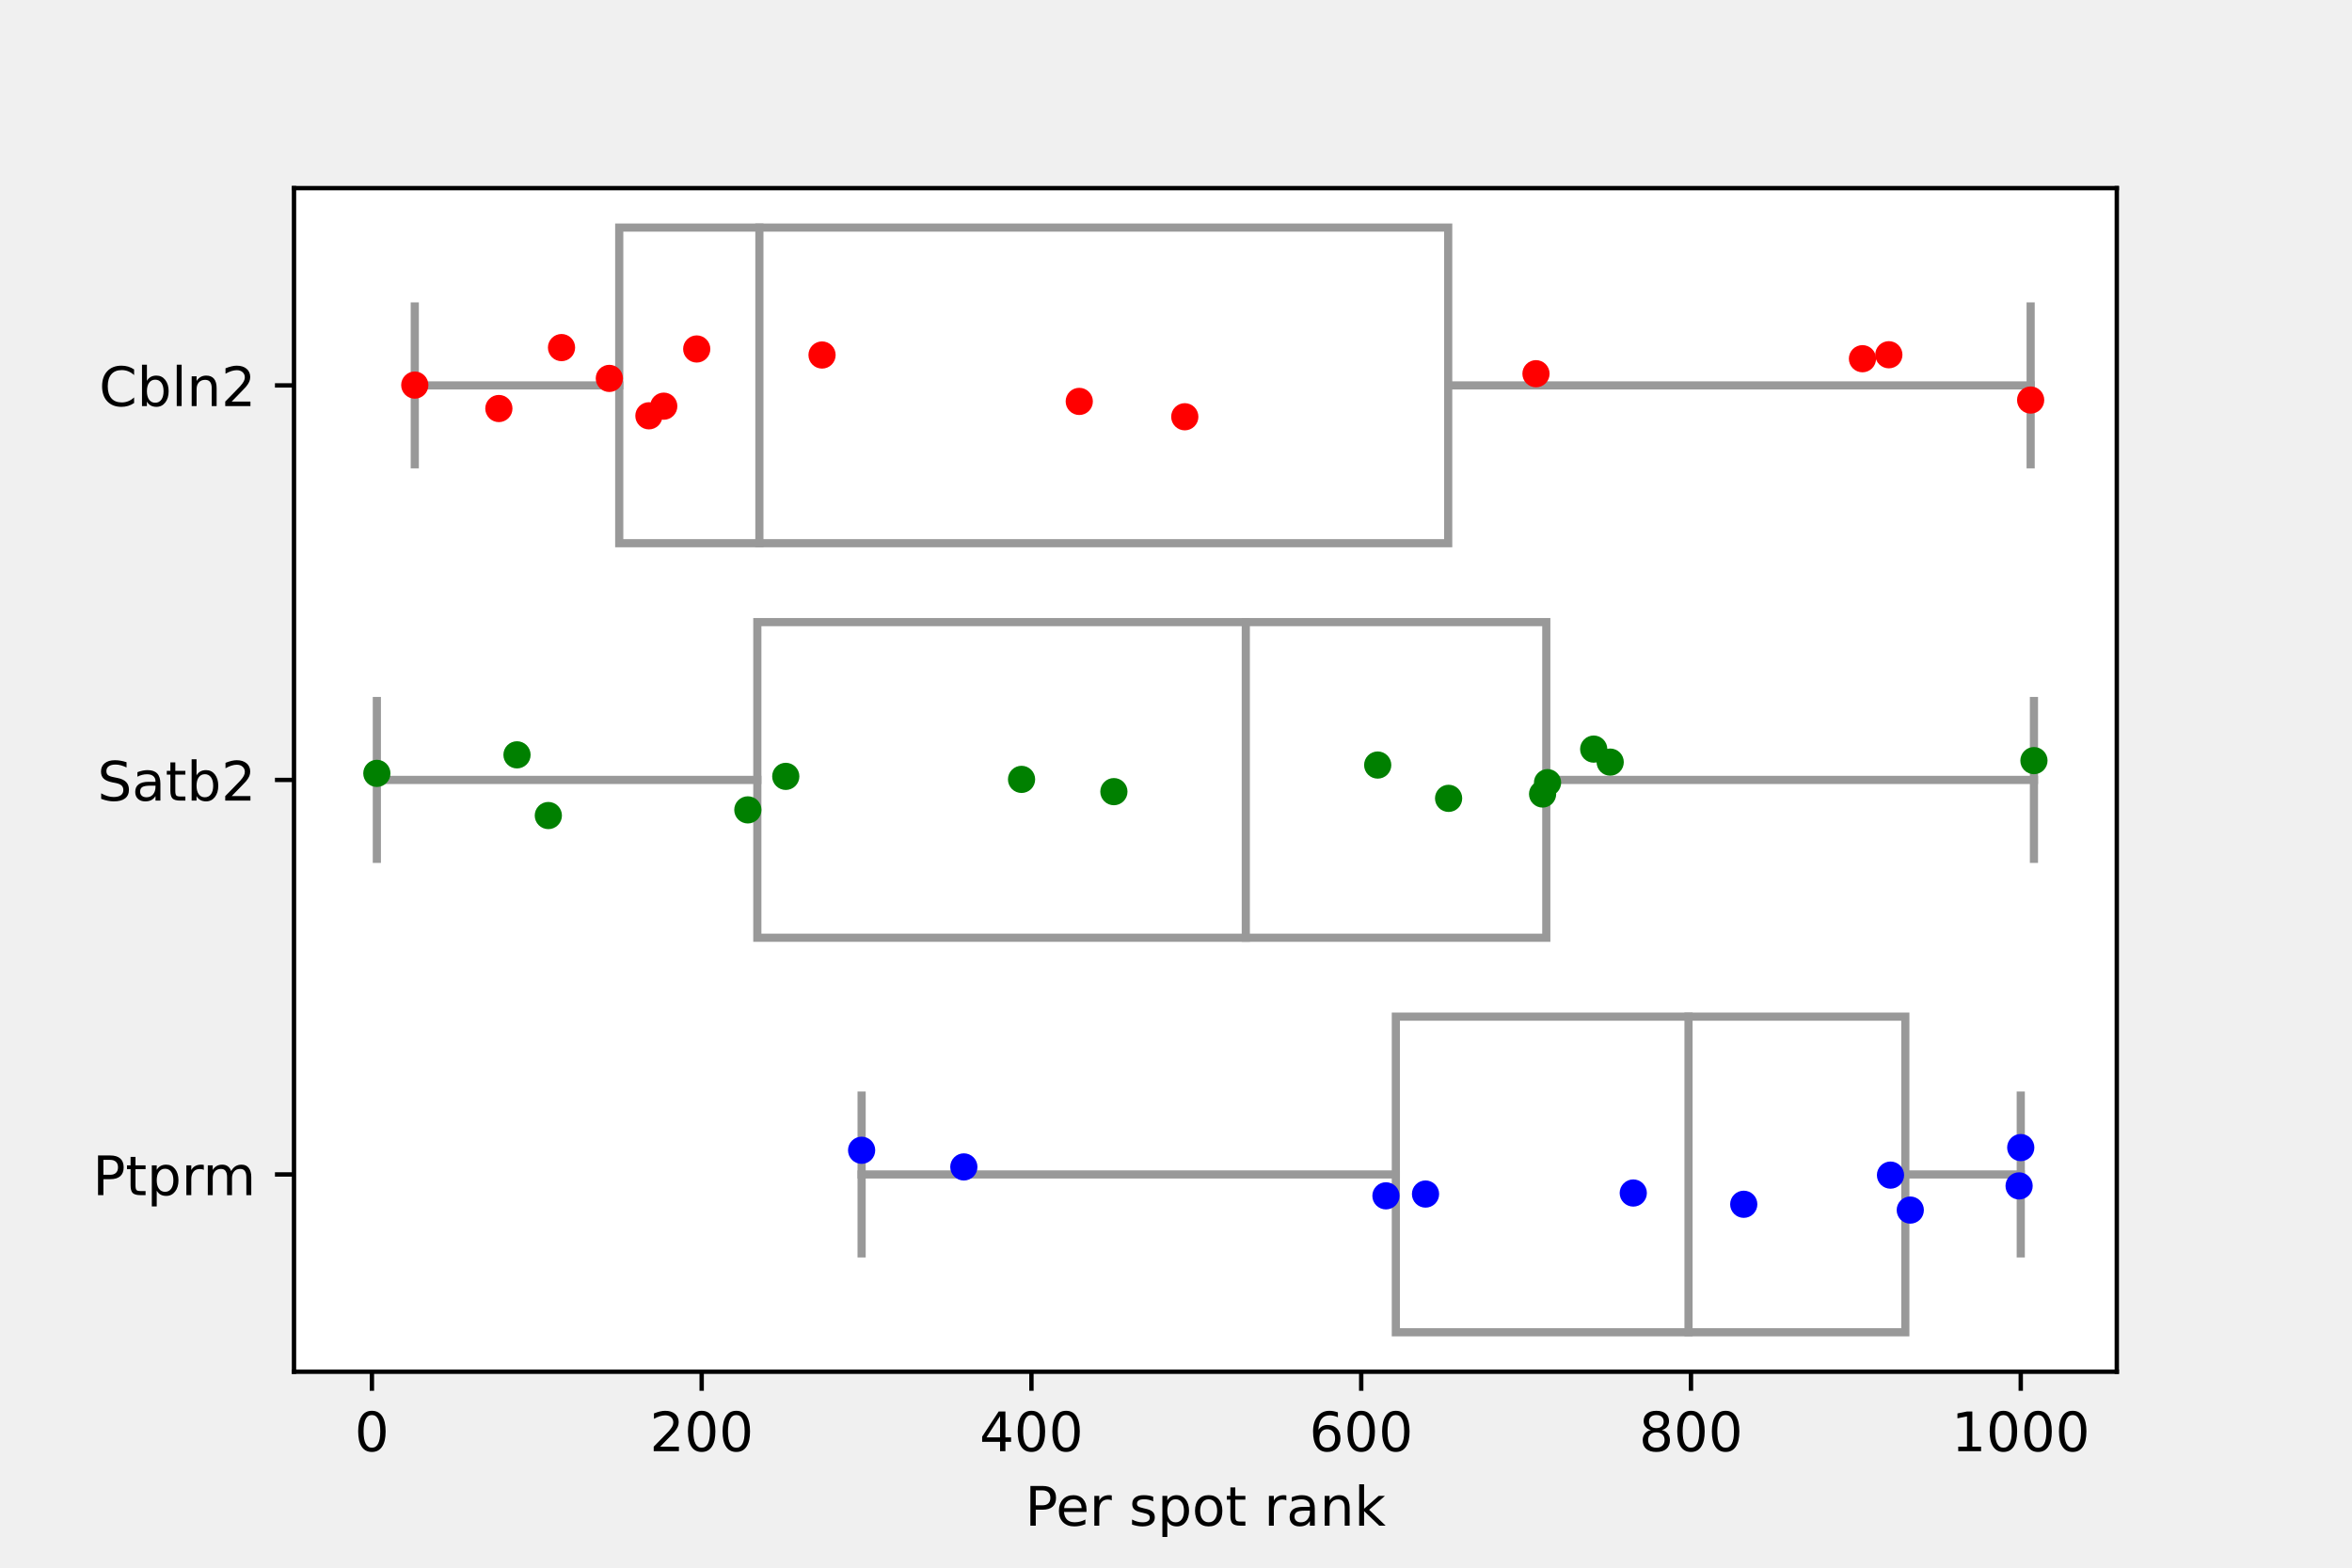
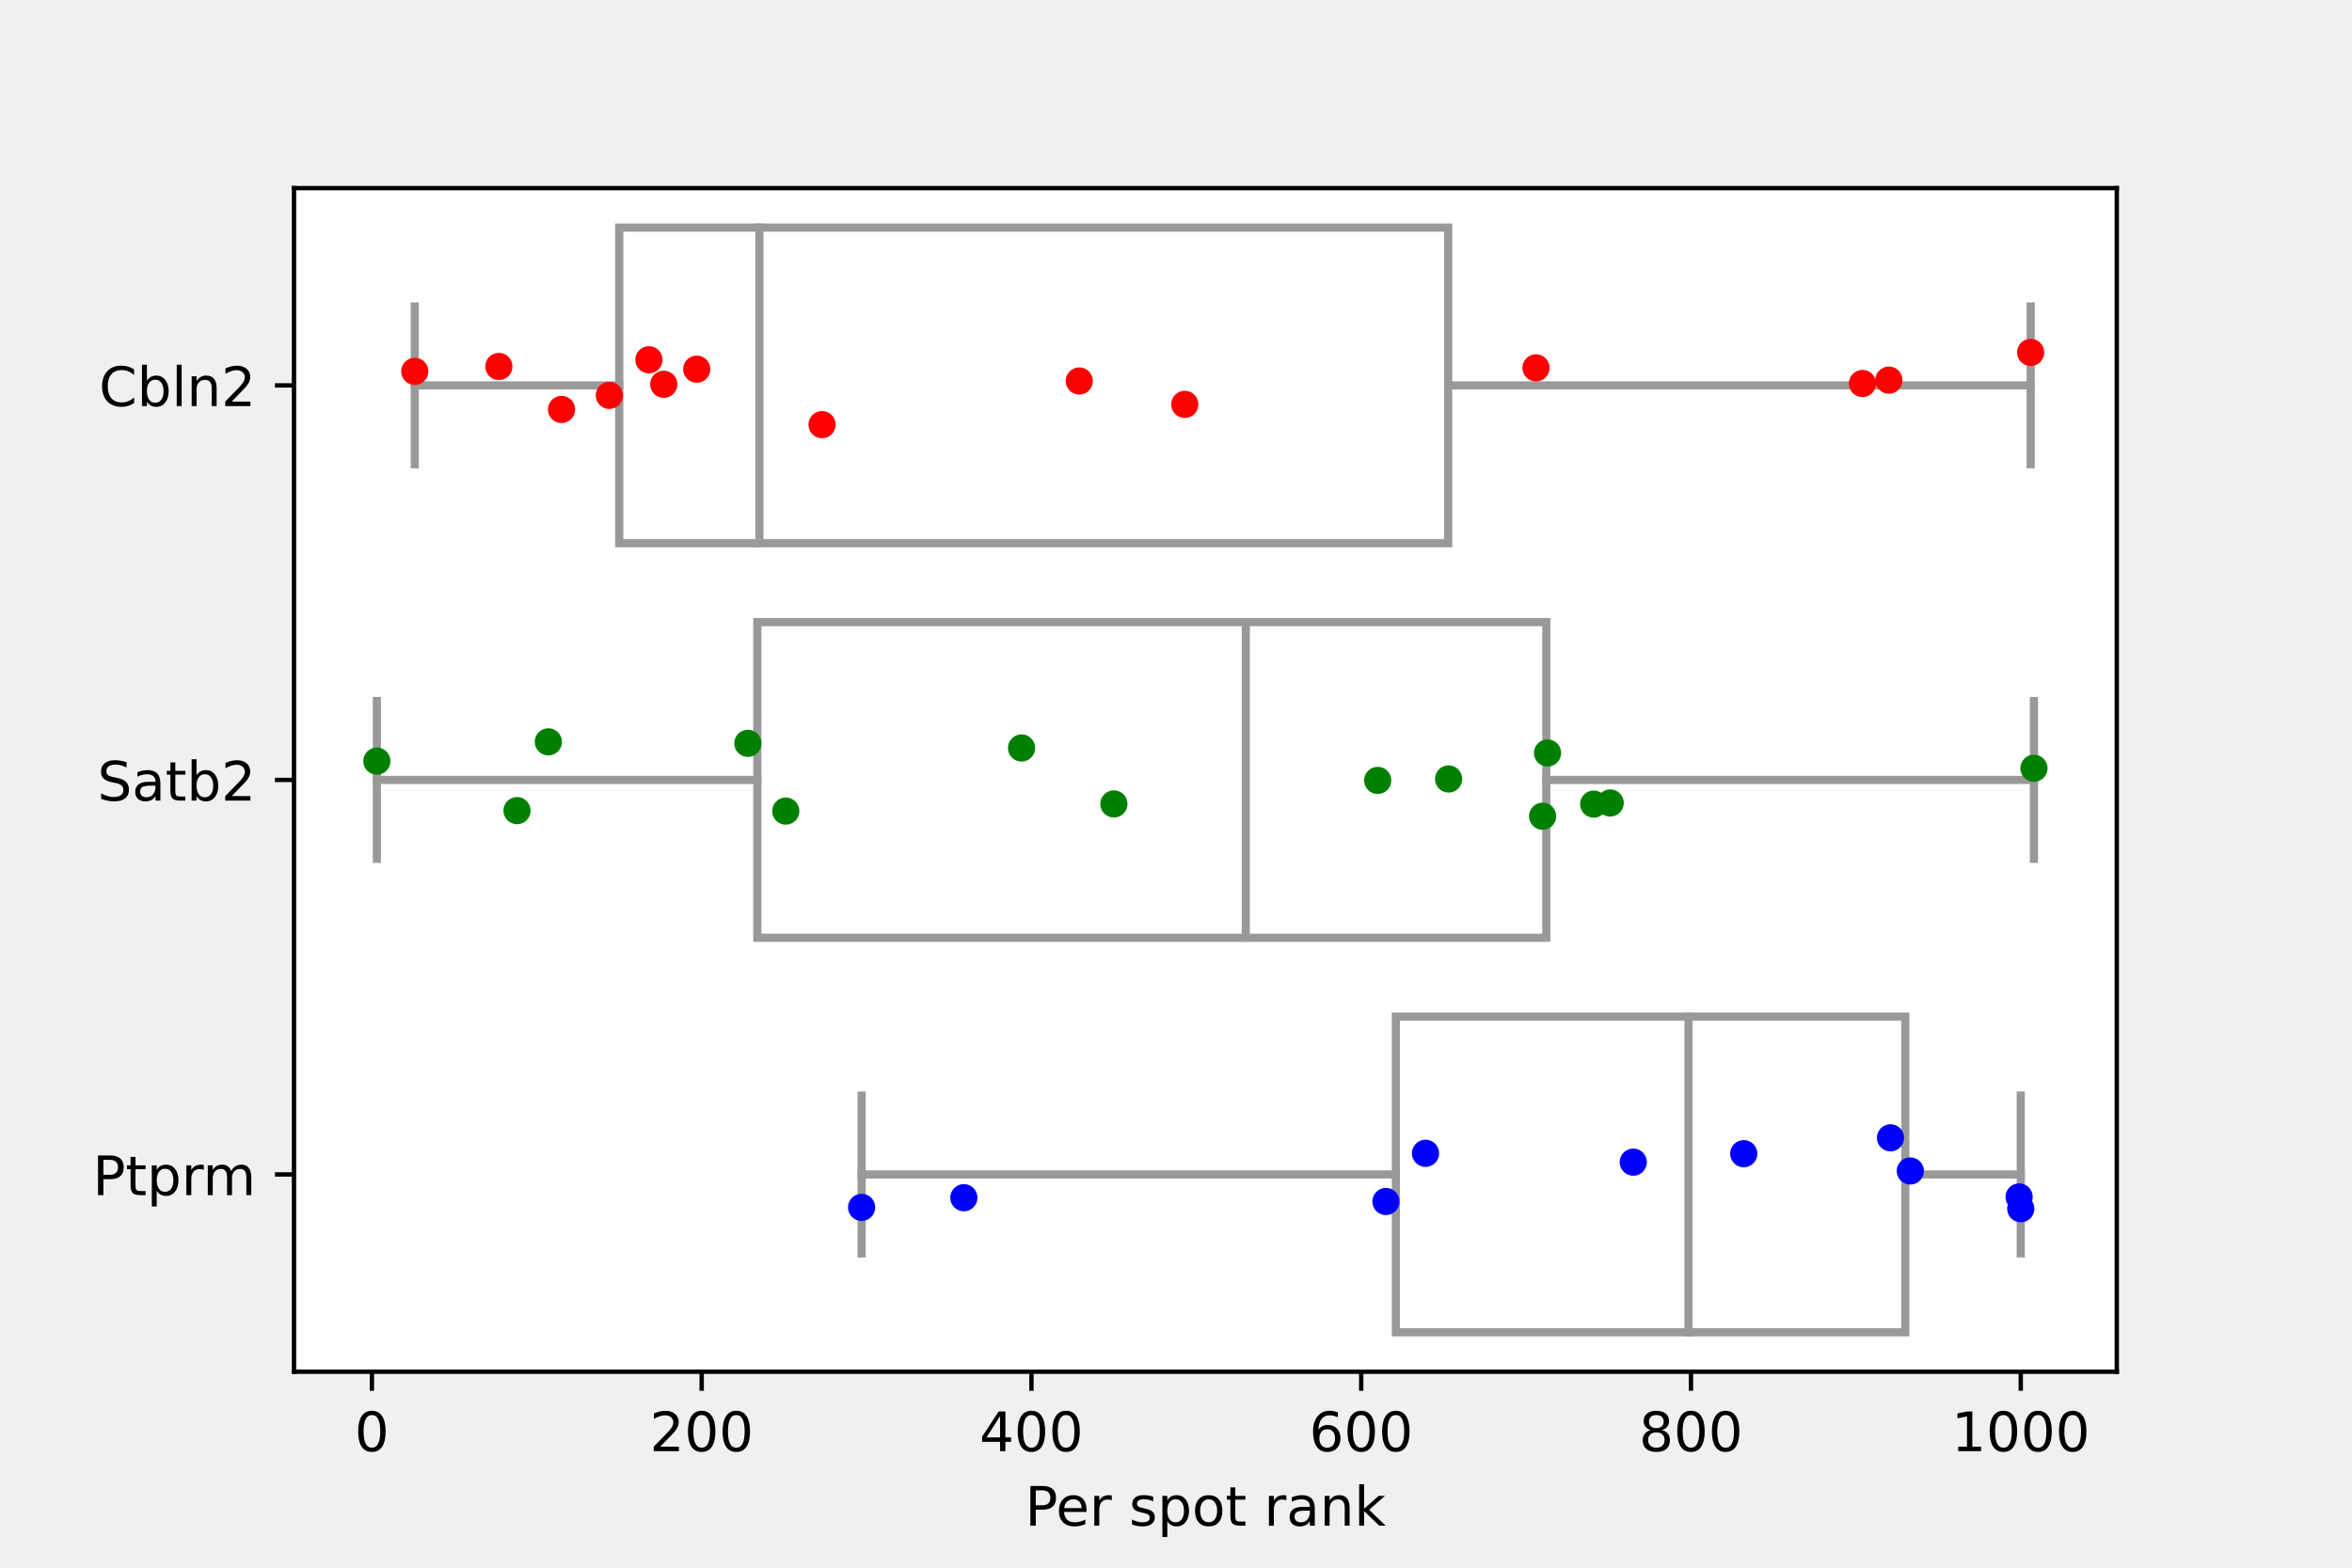
<svg xmlns="http://www.w3.org/2000/svg" xmlns:xlink="http://www.w3.org/1999/xlink" height="288pt" version="1.1" viewBox="0 0 432 288" width="432pt">
  <defs>
    <style type="text/css">*{stroke-linecap:butt;stroke-linejoin:round;}</style>
  </defs>
  <g id="figure_1">
    <g id="patch_1">
      <path d="M 0 288  L 432 288  L 432 0  L 0 0  z " style="fill:none;" />
    </g>
    <g id="axes_1">
      <g id="patch_2">
        <path d="M 54 252  L 388.8 252  L 388.8 34.56  L 54 34.56  z " style="fill:#ffffff;" />
      </g>
      <g id="patch_3">
-         <path clip-path="url(#p022504762f)" d="M 113.737 41.808  L 113.737 99.792  L 265.995 99.792  L 265.995 41.808  L 113.737 41.808  z " style="fill:#ffffff;stroke:#999999;stroke-linejoin:miter;stroke-width:1.5;" />
+         <path clip-path="url(#p6037c68a0e)" d="M 113.737 41.808  L 113.737 99.792  L 265.995 99.792  L 265.995 41.808  L 113.737 41.808  z " style="fill:#ffffff;stroke:#999999;stroke-linejoin:miter;stroke-width:1.5;" />
      </g>
      <g id="patch_4">
-         <path clip-path="url(#p022504762f)" d="M 139.101 114.288  L 139.101 172.272  L 284.014 172.272  L 284.014 114.288  L 139.101 114.288  z " style="fill:#ffffff;stroke:#999999;stroke-linejoin:miter;stroke-width:1.5;" />
+         <path clip-path="url(#p6037c68a0e)" d="M 139.101 114.288  L 139.101 172.272  L 284.014 172.272  L 284.014 114.288  L 139.101 114.288  z " style="fill:#ffffff;stroke:#999999;stroke-linejoin:miter;stroke-width:1.5;" />
      </g>
      <g id="patch_5">
-         <path clip-path="url(#p022504762f)" d="M 256.379 186.768  L 256.379 244.752  L 349.96 244.752  L 349.96 186.768  L 256.379 186.768  z " style="fill:#ffffff;stroke:#999999;stroke-linejoin:miter;stroke-width:1.5;" />
+         <path clip-path="url(#p6037c68a0e)" d="M 256.379 186.768  L 256.379 244.752  L 349.96 244.752  L 349.96 186.768  L 256.379 186.768  z " style="fill:#ffffff;stroke:#999999;stroke-linejoin:miter;stroke-width:1.5;" />
      </g>
      <g id="matplotlib.axis_1">
        <g id="xtick_1">
          <g id="line2d_1">
            <defs>
-               <path d="M 0 0  L 0 3.5  " id="mf38a041c5c" style="stroke:#000000;stroke-width:0.8;" />
+               <path d="M 0 0  L 0 3.5  " id="m81cfdc4d91" style="stroke:#000000;stroke-width:0.8;" />
            </defs>
            <g>
-               <use style="stroke:#000000;stroke-width:0.8;" x="68.31" xlink:href="#mf38a041c5c" y="252" />
+               <use style="stroke:#000000;stroke-width:0.8;" x="68.31" xlink:href="#m81cfdc4d91" y="252" />
            </g>
          </g>
          <g id="text_1">
            <g transform="translate(65.12838 266.5984)scale(0.1 -0.1)">
              <defs>
                <path d="M 31.781 66.406  Q 24.172 66.406 20.328 58.906  Q 16.5 51.422 16.5 36.375  Q 16.5 21.391 20.328 13.891  Q 24.172 6.391 31.781 6.391  Q 39.453 6.391 43.281 13.891  Q 47.125 21.391 47.125 36.375  Q 47.125 51.422 43.281 58.906  Q 39.453 66.406 31.781 66.406  z M 31.781 74.219  Q 44.047 74.219 50.516 64.516  Q 56.984 54.828 56.984 36.375  Q 56.984 17.969 50.516 8.266  Q 44.047 -1.422 31.781 -1.422  Q 19.531 -1.422 13.062 8.266  Q 6.594 17.969 6.594 36.375  Q 6.594 54.828 13.062 64.516  Q 19.531 74.219 31.781 74.219  z " id="DejaVuSans-48" />
              </defs>
              <use xlink:href="#DejaVuSans-48" />
            </g>
          </g>
        </g>
        <g id="xtick_2">
          <g id="line2d_2">
            <g>
-               <use style="stroke:#000000;stroke-width:0.8;" x="128.88" xlink:href="#mf38a041c5c" y="252" />
+               <use style="stroke:#000000;stroke-width:0.8;" x="128.88" xlink:href="#m81cfdc4d91" y="252" />
            </g>
          </g>
          <g id="text_2">
            <g transform="translate(119.3358 266.5984)scale(0.1 -0.1)">
              <defs>
                <path d="M 19.188 8.297  L 53.609 8.297  L 53.609 0  L 7.328 0  L 7.328 8.297  Q 12.938 14.109 22.625 23.891  Q 32.328 33.688 34.812 36.531  Q 39.547 41.844 41.422 45.531  Q 43.312 49.219 43.312 52.781  Q 43.312 58.594 39.234 62.25  Q 35.156 65.922 28.609 65.922  Q 23.969 65.922 18.812 64.312  Q 13.672 62.703 7.812 59.422  L 7.812 69.391  Q 13.766 71.781 18.938 73  Q 24.125 74.219 28.422 74.219  Q 39.75 74.219 46.484 68.547  Q 53.219 62.891 53.219 53.422  Q 53.219 48.922 51.531 44.891  Q 49.859 40.875 45.406 35.406  Q 44.188 33.984 37.641 27.219  Q 31.109 20.453 19.188 8.297  z " id="DejaVuSans-50" />
              </defs>
              <use xlink:href="#DejaVuSans-50" />
              <use x="63.623" xlink:href="#DejaVuSans-48" />
              <use x="127.246" xlink:href="#DejaVuSans-48" />
            </g>
          </g>
        </g>
        <g id="xtick_3">
          <g id="line2d_3">
            <g>
-               <use style="stroke:#000000;stroke-width:0.8;" x="189.449" xlink:href="#mf38a041c5c" y="252" />
+               <use style="stroke:#000000;stroke-width:0.8;" x="189.449" xlink:href="#m81cfdc4d91" y="252" />
            </g>
          </g>
          <g id="text_3">
            <g transform="translate(179.9056 266.5984)scale(0.1 -0.1)">
              <defs>
                <path d="M 37.797 64.312  L 12.891 25.391  L 37.797 25.391  z M 35.203 72.906  L 47.609 72.906  L 47.609 25.391  L 58.016 25.391  L 58.016 17.188  L 47.609 17.188  L 47.609 0  L 37.797 0  L 37.797 17.188  L 4.891 17.188  L 4.891 26.703  z " id="DejaVuSans-52" />
              </defs>
              <use xlink:href="#DejaVuSans-52" />
              <use x="63.623" xlink:href="#DejaVuSans-48" />
              <use x="127.246" xlink:href="#DejaVuSans-48" />
            </g>
          </g>
        </g>
        <g id="xtick_4">
          <g id="line2d_4">
            <g>
-               <use style="stroke:#000000;stroke-width:0.8;" x="250.019" xlink:href="#mf38a041c5c" y="252" />
+               <use style="stroke:#000000;stroke-width:0.8;" x="250.019" xlink:href="#m81cfdc4d91" y="252" />
            </g>
          </g>
          <g id="text_4">
            <g transform="translate(240.4755 266.5984)scale(0.1 -0.1)">
              <defs>
                <path d="M 33.016 40.375  Q 26.375 40.375 22.484 35.828  Q 18.609 31.297 18.609 23.391  Q 18.609 15.531 22.484 10.953  Q 26.375 6.391 33.016 6.391  Q 39.656 6.391 43.531 10.953  Q 47.406 15.531 47.406 23.391  Q 47.406 31.297 43.531 35.828  Q 39.656 40.375 33.016 40.375  z M 52.594 71.297  L 52.594 62.312  Q 48.875 64.062 45.094 64.984  Q 41.312 65.922 37.594 65.922  Q 27.828 65.922 22.672 59.328  Q 17.531 52.734 16.797 39.406  Q 19.672 43.656 24.016 45.922  Q 28.375 48.188 33.594 48.188  Q 44.578 48.188 50.953 41.516  Q 57.328 34.859 57.328 23.391  Q 57.328 12.156 50.688 5.359  Q 44.047 -1.422 33.016 -1.422  Q 20.359 -1.422 13.672 8.266  Q 6.984 17.969 6.984 36.375  Q 6.984 53.656 15.188 63.938  Q 23.391 74.219 37.203 74.219  Q 40.922 74.219 44.703 73.484  Q 48.484 72.75 52.594 71.297  z " id="DejaVuSans-54" />
              </defs>
              <use xlink:href="#DejaVuSans-54" />
              <use x="63.623" xlink:href="#DejaVuSans-48" />
              <use x="127.246" xlink:href="#DejaVuSans-48" />
            </g>
          </g>
        </g>
        <g id="xtick_5">
          <g id="line2d_5">
            <g>
-               <use style="stroke:#000000;stroke-width:0.8;" x="310.589" xlink:href="#mf38a041c5c" y="252" />
+               <use style="stroke:#000000;stroke-width:0.8;" x="310.589" xlink:href="#m81cfdc4d91" y="252" />
            </g>
          </g>
          <g id="text_5">
            <g transform="translate(301.0454 266.5984)scale(0.1 -0.1)">
              <defs>
                <path d="M 31.781 34.625  Q 24.75 34.625 20.719 30.859  Q 16.703 27.094 16.703 20.516  Q 16.703 13.922 20.719 10.156  Q 24.75 6.391 31.781 6.391  Q 38.812 6.391 42.859 10.172  Q 46.922 13.969 46.922 20.516  Q 46.922 27.094 42.891 30.859  Q 38.875 34.625 31.781 34.625  z M 21.922 38.812  Q 15.578 40.375 12.031 44.719  Q 8.5 49.078 8.5 55.328  Q 8.5 64.062 14.719 69.141  Q 20.953 74.219 31.781 74.219  Q 42.672 74.219 48.875 69.141  Q 55.078 64.062 55.078 55.328  Q 55.078 49.078 51.531 44.719  Q 48 40.375 41.703 38.812  Q 48.828 37.156 52.797 32.312  Q 56.781 27.484 56.781 20.516  Q 56.781 9.906 50.312 4.234  Q 43.844 -1.422 31.781 -1.422  Q 19.734 -1.422 13.25 4.234  Q 6.781 9.906 6.781 20.516  Q 6.781 27.484 10.781 32.312  Q 14.797 37.156 21.922 38.812  z M 18.312 54.391  Q 18.312 48.734 21.844 45.562  Q 25.391 42.391 31.781 42.391  Q 38.141 42.391 41.719 45.562  Q 45.312 48.734 45.312 54.391  Q 45.312 60.062 41.719 63.234  Q 38.141 66.406 31.781 66.406  Q 25.391 66.406 21.844 63.234  Q 18.312 60.062 18.312 54.391  z " id="DejaVuSans-56" />
              </defs>
              <use xlink:href="#DejaVuSans-56" />
              <use x="63.623" xlink:href="#DejaVuSans-48" />
              <use x="127.246" xlink:href="#DejaVuSans-48" />
            </g>
          </g>
        </g>
        <g id="xtick_6">
          <g id="line2d_6">
            <g>
-               <use style="stroke:#000000;stroke-width:0.8;" x="371.159" xlink:href="#mf38a041c5c" y="252" />
+               <use style="stroke:#000000;stroke-width:0.8;" x="371.159" xlink:href="#m81cfdc4d91" y="252" />
            </g>
          </g>
          <g id="text_6">
            <g transform="translate(358.434 266.5984)scale(0.1 -0.1)">
              <defs>
                <path d="M 12.406 8.297  L 28.516 8.297  L 28.516 63.922  L 10.984 60.406  L 10.984 69.391  L 28.422 72.906  L 38.281 72.906  L 38.281 8.297  L 54.391 8.297  L 54.391 0  L 12.406 0  z " id="DejaVuSans-49" />
              </defs>
              <use xlink:href="#DejaVuSans-49" />
              <use x="63.623" xlink:href="#DejaVuSans-48" />
              <use x="127.246" xlink:href="#DejaVuSans-48" />
              <use x="190.869" xlink:href="#DejaVuSans-48" />
            </g>
          </g>
        </g>
        <g id="text_7">
          <g transform="translate(188.2742 280.2766)scale(0.1 -0.1)">
            <defs>
              <path d="M 19.672 64.797  L 19.672 37.406  L 32.078 37.406  Q 38.969 37.406 42.719 40.969  Q 46.484 44.531 46.484 51.125  Q 46.484 57.672 42.719 61.234  Q 38.969 64.797 32.078 64.797  z M 9.812 72.906  L 32.078 72.906  Q 44.344 72.906 50.609 67.359  Q 56.891 61.812 56.891 51.125  Q 56.891 40.328 50.609 34.812  Q 44.344 29.297 32.078 29.297  L 19.672 29.297  L 19.672 0  L 9.812 0  z " id="DejaVuSans-80" />
              <path d="M 56.203 29.594  L 56.203 25.203  L 14.891 25.203  Q 15.484 15.922 20.484 11.062  Q 25.484 6.203 34.422 6.203  Q 39.594 6.203 44.453 7.469  Q 49.312 8.734 54.109 11.281  L 54.109 2.781  Q 49.266 0.734 44.188 -0.344  Q 39.109 -1.422 33.891 -1.422  Q 20.797 -1.422 13.156 6.188  Q 5.516 13.812 5.516 26.812  Q 5.516 40.234 12.766 48.109  Q 20.016 56 32.328 56  Q 43.359 56 49.781 48.891  Q 56.203 41.797 56.203 29.594  z M 47.219 32.234  Q 47.125 39.594 43.094 43.984  Q 39.062 48.391 32.422 48.391  Q 24.906 48.391 20.391 44.141  Q 15.875 39.891 15.188 32.172  z " id="DejaVuSans-101" />
              <path d="M 41.109 46.297  Q 39.594 47.172 37.812 47.578  Q 36.031 48 33.891 48  Q 26.266 48 22.188 43.047  Q 18.109 38.094 18.109 28.812  L 18.109 0  L 9.078 0  L 9.078 54.688  L 18.109 54.688  L 18.109 46.188  Q 20.953 51.172 25.484 53.578  Q 30.031 56 36.531 56  Q 37.453 56 38.578 55.875  Q 39.703 55.766 41.062 55.516  z " id="DejaVuSans-114" />
              <path id="DejaVuSans-32" />
              <path d="M 44.281 53.078  L 44.281 44.578  Q 40.484 46.531 36.375 47.5  Q 32.281 48.484 27.875 48.484  Q 21.188 48.484 17.844 46.438  Q 14.5 44.391 14.5 40.281  Q 14.5 37.156 16.891 35.375  Q 19.281 33.594 26.516 31.984  L 29.594 31.297  Q 39.156 29.25 43.188 25.516  Q 47.219 21.781 47.219 15.094  Q 47.219 7.469 41.188 3.016  Q 35.156 -1.422 24.609 -1.422  Q 20.219 -1.422 15.453 -0.562  Q 10.688 0.297 5.422 2  L 5.422 11.281  Q 10.406 8.688 15.234 7.391  Q 20.062 6.109 24.812 6.109  Q 31.156 6.109 34.562 8.281  Q 37.984 10.453 37.984 14.406  Q 37.984 18.062 35.516 20.016  Q 33.062 21.969 24.703 23.781  L 21.578 24.516  Q 13.234 26.266 9.516 29.906  Q 5.812 33.547 5.812 39.891  Q 5.812 47.609 11.281 51.797  Q 16.75 56 26.812 56  Q 31.781 56 36.172 55.266  Q 40.578 54.547 44.281 53.078  z " id="DejaVuSans-115" />
              <path d="M 18.109 8.203  L 18.109 -20.797  L 9.078 -20.797  L 9.078 54.688  L 18.109 54.688  L 18.109 46.391  Q 20.953 51.266 25.266 53.625  Q 29.594 56 35.594 56  Q 45.562 56 51.781 48.094  Q 58.016 40.188 58.016 27.297  Q 58.016 14.406 51.781 6.484  Q 45.562 -1.422 35.594 -1.422  Q 29.594 -1.422 25.266 0.953  Q 20.953 3.328 18.109 8.203  z M 48.688 27.297  Q 48.688 37.203 44.609 42.844  Q 40.531 48.484 33.406 48.484  Q 26.266 48.484 22.188 42.844  Q 18.109 37.203 18.109 27.297  Q 18.109 17.391 22.188 11.75  Q 26.266 6.109 33.406 6.109  Q 40.531 6.109 44.609 11.75  Q 48.688 17.391 48.688 27.297  z " id="DejaVuSans-112" />
              <path d="M 30.609 48.391  Q 23.391 48.391 19.188 42.75  Q 14.984 37.109 14.984 27.297  Q 14.984 17.484 19.156 11.844  Q 23.344 6.203 30.609 6.203  Q 37.797 6.203 41.984 11.859  Q 46.188 17.531 46.188 27.297  Q 46.188 37.016 41.984 42.703  Q 37.797 48.391 30.609 48.391  z M 30.609 56  Q 42.328 56 49.016 48.375  Q 55.719 40.766 55.719 27.297  Q 55.719 13.875 49.016 6.219  Q 42.328 -1.422 30.609 -1.422  Q 18.844 -1.422 12.172 6.219  Q 5.516 13.875 5.516 27.297  Q 5.516 40.766 12.172 48.375  Q 18.844 56 30.609 56  z " id="DejaVuSans-111" />
              <path d="M 18.312 70.219  L 18.312 54.688  L 36.812 54.688  L 36.812 47.703  L 18.312 47.703  L 18.312 18.016  Q 18.312 11.328 20.141 9.422  Q 21.969 7.516 27.594 7.516  L 36.812 7.516  L 36.812 0  L 27.594 0  Q 17.188 0 13.234 3.875  Q 9.281 7.766 9.281 18.016  L 9.281 47.703  L 2.688 47.703  L 2.688 54.688  L 9.281 54.688  L 9.281 70.219  z " id="DejaVuSans-116" />
              <path d="M 34.281 27.484  Q 23.391 27.484 19.188 25  Q 14.984 22.516 14.984 16.5  Q 14.984 11.719 18.141 8.906  Q 21.297 6.109 26.703 6.109  Q 34.188 6.109 38.703 11.406  Q 43.219 16.703 43.219 25.484  L 43.219 27.484  z M 52.203 31.203  L 52.203 0  L 43.219 0  L 43.219 8.297  Q 40.141 3.328 35.547 0.953  Q 30.953 -1.422 24.312 -1.422  Q 15.922 -1.422 10.953 3.297  Q 6 8.016 6 15.922  Q 6 25.141 12.172 29.828  Q 18.359 34.516 30.609 34.516  L 43.219 34.516  L 43.219 35.406  Q 43.219 41.609 39.141 45  Q 35.062 48.391 27.688 48.391  Q 23 48.391 18.547 47.266  Q 14.109 46.141 10.016 43.891  L 10.016 52.203  Q 14.938 54.109 19.578 55.047  Q 24.219 56 28.609 56  Q 40.484 56 46.344 49.844  Q 52.203 43.703 52.203 31.203  z " id="DejaVuSans-97" />
              <path d="M 54.891 33.016  L 54.891 0  L 45.906 0  L 45.906 32.719  Q 45.906 40.484 42.875 44.328  Q 39.844 48.188 33.797 48.188  Q 26.516 48.188 22.312 43.547  Q 18.109 38.922 18.109 30.906  L 18.109 0  L 9.078 0  L 9.078 54.688  L 18.109 54.688  L 18.109 46.188  Q 21.344 51.125 25.703 53.562  Q 30.078 56 35.797 56  Q 45.219 56 50.047 50.172  Q 54.891 44.344 54.891 33.016  z " id="DejaVuSans-110" />
              <path d="M 9.078 75.984  L 18.109 75.984  L 18.109 31.109  L 44.922 54.688  L 56.391 54.688  L 27.391 29.109  L 57.625 0  L 45.906 0  L 18.109 26.703  L 18.109 0  L 9.078 0  z " id="DejaVuSans-107" />
            </defs>
            <use xlink:href="#DejaVuSans-80" />
            <use x="56.678" xlink:href="#DejaVuSans-101" />
            <use x="118.201" xlink:href="#DejaVuSans-114" />
            <use x="159.314" xlink:href="#DejaVuSans-32" />
            <use x="191.102" xlink:href="#DejaVuSans-115" />
            <use x="243.201" xlink:href="#DejaVuSans-112" />
            <use x="306.678" xlink:href="#DejaVuSans-111" />
            <use x="367.859" xlink:href="#DejaVuSans-116" />
            <use x="407.068" xlink:href="#DejaVuSans-32" />
            <use x="438.855" xlink:href="#DejaVuSans-114" />
            <use x="479.969" xlink:href="#DejaVuSans-97" />
            <use x="541.248" xlink:href="#DejaVuSans-110" />
            <use x="604.627" xlink:href="#DejaVuSans-107" />
          </g>
        </g>
      </g>
      <g id="matplotlib.axis_2">
        <g id="ytick_1">
          <g id="line2d_7">
            <defs>
-               <path d="M 0 0  L -3.5 0  " id="m335c6b768d" style="stroke:#000000;stroke-width:0.8;" />
+               <path d="M 0 0  L -3.5 0  " id="m6482bcc6d9" style="stroke:#000000;stroke-width:0.8;" />
            </defs>
            <g>
-               <use style="stroke:#000000;stroke-width:0.8;" x="54" xlink:href="#m335c6b768d" y="70.8" />
+               <use style="stroke:#000000;stroke-width:0.8;" x="54" xlink:href="#m6482bcc6d9" y="70.8" />
            </g>
          </g>
          <g id="text_8">
            <g transform="translate(18.19063 74.59922)scale(0.1 -0.1)">
              <defs>
                <path d="M 64.406 67.281  L 64.406 56.891  Q 59.422 61.531 53.781 63.812  Q 48.141 66.109 41.797 66.109  Q 29.297 66.109 22.656 58.469  Q 16.016 50.828 16.016 36.375  Q 16.016 21.969 22.656 14.328  Q 29.297 6.688 41.797 6.688  Q 48.141 6.688 53.781 8.984  Q 59.422 11.281 64.406 15.922  L 64.406 5.609  Q 59.234 2.094 53.438 0.328  Q 47.656 -1.422 41.219 -1.422  Q 24.656 -1.422 15.125 8.703  Q 5.609 18.844 5.609 36.375  Q 5.609 53.953 15.125 64.078  Q 24.656 74.219 41.219 74.219  Q 47.75 74.219 53.531 72.484  Q 59.328 70.75 64.406 67.281  z " id="DejaVuSans-67" />
                <path d="M 48.688 27.297  Q 48.688 37.203 44.609 42.844  Q 40.531 48.484 33.406 48.484  Q 26.266 48.484 22.188 42.844  Q 18.109 37.203 18.109 27.297  Q 18.109 17.391 22.188 11.75  Q 26.266 6.109 33.406 6.109  Q 40.531 6.109 44.609 11.75  Q 48.688 17.391 48.688 27.297  z M 18.109 46.391  Q 20.953 51.266 25.266 53.625  Q 29.594 56 35.594 56  Q 45.562 56 51.781 48.094  Q 58.016 40.188 58.016 27.297  Q 58.016 14.406 51.781 6.484  Q 45.562 -1.422 35.594 -1.422  Q 29.594 -1.422 25.266 0.953  Q 20.953 3.328 18.109 8.203  L 18.109 0  L 9.078 0  L 9.078 75.984  L 18.109 75.984  z " id="DejaVuSans-98" />
                <path d="M 9.422 75.984  L 18.406 75.984  L 18.406 0  L 9.422 0  z " id="DejaVuSans-108" />
              </defs>
              <use xlink:href="#DejaVuSans-67" />
              <use x="69.824" xlink:href="#DejaVuSans-98" />
              <use x="133.301" xlink:href="#DejaVuSans-108" />
              <use x="161.084" xlink:href="#DejaVuSans-110" />
              <use x="224.463" xlink:href="#DejaVuSans-50" />
            </g>
          </g>
        </g>
        <g id="ytick_2">
          <g id="line2d_8">
            <g>
-               <use style="stroke:#000000;stroke-width:0.8;" x="54" xlink:href="#m335c6b768d" y="143.28" />
+               <use style="stroke:#000000;stroke-width:0.8;" x="54" xlink:href="#m6482bcc6d9" y="143.28" />
            </g>
          </g>
          <g id="text_9">
            <g transform="translate(17.89219 147.0792)scale(0.1 -0.1)">
              <defs>
                <path d="M 53.516 70.516  L 53.516 60.891  Q 47.906 63.578 42.922 64.891  Q 37.938 66.219 33.297 66.219  Q 25.25 66.219 20.875 63.094  Q 16.5 59.969 16.5 54.203  Q 16.5 49.359 19.406 46.891  Q 22.312 44.438 30.422 42.922  L 36.375 41.703  Q 47.406 39.594 52.656 34.297  Q 57.906 29 57.906 20.125  Q 57.906 9.516 50.797 4.047  Q 43.703 -1.422 29.984 -1.422  Q 24.812 -1.422 18.969 -0.25  Q 13.141 0.922 6.891 3.219  L 6.891 13.375  Q 12.891 10.016 18.656 8.297  Q 24.422 6.594 29.984 6.594  Q 38.422 6.594 43.016 9.906  Q 47.609 13.234 47.609 19.391  Q 47.609 24.75 44.312 27.781  Q 41.016 30.812 33.5 32.328  L 27.484 33.5  Q 16.453 35.688 11.516 40.375  Q 6.594 45.062 6.594 53.422  Q 6.594 63.094 13.406 68.656  Q 20.219 74.219 32.172 74.219  Q 37.312 74.219 42.625 73.281  Q 47.953 72.359 53.516 70.516  z " id="DejaVuSans-83" />
              </defs>
              <use xlink:href="#DejaVuSans-83" />
              <use x="63.477" xlink:href="#DejaVuSans-97" />
              <use x="124.756" xlink:href="#DejaVuSans-116" />
              <use x="163.965" xlink:href="#DejaVuSans-98" />
              <use x="227.441" xlink:href="#DejaVuSans-50" />
            </g>
          </g>
        </g>
        <g id="ytick_3">
          <g id="line2d_9">
            <g>
-               <use style="stroke:#000000;stroke-width:0.8;" x="54" xlink:href="#m335c6b768d" y="215.76" />
+               <use style="stroke:#000000;stroke-width:0.8;" x="54" xlink:href="#m6482bcc6d9" y="215.76" />
            </g>
          </g>
          <g id="text_10">
            <g transform="translate(17.025 219.5592)scale(0.1 -0.1)">
              <defs>
                <path d="M 52 44.188  Q 55.375 50.25 60.062 53.125  Q 64.75 56 71.094 56  Q 79.641 56 84.281 50.016  Q 88.922 44.047 88.922 33.016  L 88.922 0  L 79.891 0  L 79.891 32.719  Q 79.891 40.578 77.094 44.375  Q 74.312 48.188 68.609 48.188  Q 61.625 48.188 57.562 43.547  Q 53.516 38.922 53.516 30.906  L 53.516 0  L 44.484 0  L 44.484 32.719  Q 44.484 40.625 41.703 44.406  Q 38.922 48.188 33.109 48.188  Q 26.219 48.188 22.156 43.531  Q 18.109 38.875 18.109 30.906  L 18.109 0  L 9.078 0  L 9.078 54.688  L 18.109 54.688  L 18.109 46.188  Q 21.188 51.219 25.484 53.609  Q 29.781 56 35.688 56  Q 41.656 56 45.828 52.969  Q 50 49.953 52 44.188  z " id="DejaVuSans-109" />
              </defs>
              <use xlink:href="#DejaVuSans-80" />
              <use x="60.303" xlink:href="#DejaVuSans-116" />
              <use x="99.512" xlink:href="#DejaVuSans-112" />
              <use x="162.988" xlink:href="#DejaVuSans-114" />
              <use x="202.352" xlink:href="#DejaVuSans-109" />
            </g>
          </g>
        </g>
      </g>
      <g id="line2d_10">
-         <path clip-path="url(#p022504762f)" d="M 113.737 70.8  L 76.184 70.8  " style="fill:none;stroke:#999999;stroke-linecap:square;stroke-width:1.5;" />
+         <path clip-path="url(#p6037c68a0e)" d="M 113.737 70.8  L 76.184 70.8  " style="fill:none;stroke:#999999;stroke-linecap:square;stroke-width:1.5;" />
      </g>
      <g id="line2d_11">
-         <path clip-path="url(#p022504762f)" d="M 265.995 70.8  L 372.976 70.8  " style="fill:none;stroke:#999999;stroke-linecap:square;stroke-width:1.5;" />
+         <path clip-path="url(#p6037c68a0e)" d="M 265.995 70.8  L 372.976 70.8  " style="fill:none;stroke:#999999;stroke-linecap:square;stroke-width:1.5;" />
      </g>
      <g id="line2d_12">
-         <path clip-path="url(#p022504762f)" d="M 76.184 56.304  L 76.184 85.296  " style="fill:none;stroke:#999999;stroke-linecap:square;stroke-width:1.5;" />
+         <path clip-path="url(#p6037c68a0e)" d="M 76.184 56.304  L 76.184 85.296  " style="fill:none;stroke:#999999;stroke-linecap:square;stroke-width:1.5;" />
      </g>
      <g id="line2d_13">
-         <path clip-path="url(#p022504762f)" d="M 372.976 56.304  L 372.976 85.296  " style="fill:none;stroke:#999999;stroke-linecap:square;stroke-width:1.5;" />
+         <path clip-path="url(#p6037c68a0e)" d="M 372.976 56.304  L 372.976 85.296  " style="fill:none;stroke:#999999;stroke-linecap:square;stroke-width:1.5;" />
      </g>
      <g id="line2d_14" />
      <g id="line2d_15">
-         <path clip-path="url(#p022504762f)" d="M 139.101 143.28  L 69.218 143.28  " style="fill:none;stroke:#999999;stroke-linecap:square;stroke-width:1.5;" />
+         <path clip-path="url(#p6037c68a0e)" d="M 139.101 143.28  L 69.218 143.28  " style="fill:none;stroke:#999999;stroke-linecap:square;stroke-width:1.5;" />
      </g>
      <g id="line2d_16">
-         <path clip-path="url(#p022504762f)" d="M 284.014 143.28  L 373.582 143.28  " style="fill:none;stroke:#999999;stroke-linecap:square;stroke-width:1.5;" />
+         <path clip-path="url(#p6037c68a0e)" d="M 284.014 143.28  L 373.582 143.28  " style="fill:none;stroke:#999999;stroke-linecap:square;stroke-width:1.5;" />
      </g>
      <g id="line2d_17">
-         <path clip-path="url(#p022504762f)" d="M 69.218 128.784  L 69.218 157.776  " style="fill:none;stroke:#999999;stroke-linecap:square;stroke-width:1.5;" />
+         <path clip-path="url(#p6037c68a0e)" d="M 69.218 128.784  L 69.218 157.776  " style="fill:none;stroke:#999999;stroke-linecap:square;stroke-width:1.5;" />
      </g>
      <g id="line2d_18">
-         <path clip-path="url(#p022504762f)" d="M 373.582 128.784  L 373.582 157.776  " style="fill:none;stroke:#999999;stroke-linecap:square;stroke-width:1.5;" />
+         <path clip-path="url(#p6037c68a0e)" d="M 373.582 128.784  L 373.582 157.776  " style="fill:none;stroke:#999999;stroke-linecap:square;stroke-width:1.5;" />
      </g>
      <g id="line2d_19" />
      <g id="line2d_20">
-         <path clip-path="url(#p022504762f)" d="M 256.379 215.76  L 158.256 215.76  " style="fill:none;stroke:#999999;stroke-linecap:square;stroke-width:1.5;" />
+         <path clip-path="url(#p6037c68a0e)" d="M 256.379 215.76  L 158.256 215.76  " style="fill:none;stroke:#999999;stroke-linecap:square;stroke-width:1.5;" />
      </g>
      <g id="line2d_21">
-         <path clip-path="url(#p022504762f)" d="M 349.96 215.76  L 371.159 215.76  " style="fill:none;stroke:#999999;stroke-linecap:square;stroke-width:1.5;" />
+         <path clip-path="url(#p6037c68a0e)" d="M 349.96 215.76  L 371.159 215.76  " style="fill:none;stroke:#999999;stroke-linecap:square;stroke-width:1.5;" />
      </g>
      <g id="line2d_22">
-         <path clip-path="url(#p022504762f)" d="M 158.256 201.264  L 158.256 230.256  " style="fill:none;stroke:#999999;stroke-linecap:square;stroke-width:1.5;" />
+         <path clip-path="url(#p6037c68a0e)" d="M 158.256 201.264  L 158.256 230.256  " style="fill:none;stroke:#999999;stroke-linecap:square;stroke-width:1.5;" />
      </g>
      <g id="line2d_23">
-         <path clip-path="url(#p022504762f)" d="M 371.159 201.264  L 371.159 230.256  " style="fill:none;stroke:#999999;stroke-linecap:square;stroke-width:1.5;" />
+         <path clip-path="url(#p6037c68a0e)" d="M 371.159 201.264  L 371.159 230.256  " style="fill:none;stroke:#999999;stroke-linecap:square;stroke-width:1.5;" />
      </g>
      <g id="line2d_24" />
      <g id="line2d_25">
-         <path clip-path="url(#p022504762f)" d="M 139.479 41.808  L 139.479 99.792  " style="fill:none;stroke:#999999;stroke-linecap:square;stroke-width:1.5;" />
+         <path clip-path="url(#p6037c68a0e)" d="M 139.479 41.808  L 139.479 99.792  " style="fill:none;stroke:#999999;stroke-linecap:square;stroke-width:1.5;" />
      </g>
      <g id="line2d_26">
-         <path clip-path="url(#p022504762f)" d="M 228.82 114.288  L 228.82 172.272  " style="fill:none;stroke:#999999;stroke-linecap:square;stroke-width:1.5;" />
+         <path clip-path="url(#p6037c68a0e)" d="M 228.82 114.288  L 228.82 172.272  " style="fill:none;stroke:#999999;stroke-linecap:square;stroke-width:1.5;" />
      </g>
      <g id="line2d_27">
-         <path clip-path="url(#p022504762f)" d="M 310.135 186.768  L 310.135 244.752  " style="fill:none;stroke:#999999;stroke-linecap:square;stroke-width:1.5;" />
+         <path clip-path="url(#p6037c68a0e)" d="M 310.135 186.768  L 310.135 244.752  " style="fill:none;stroke:#999999;stroke-linecap:square;stroke-width:1.5;" />
      </g>
      <g id="patch_6">
        <path d="M 54 252  L 54 34.56  " style="fill:none;stroke:#000000;stroke-linecap:square;stroke-linejoin:miter;stroke-width:0.8;" />
      </g>
      <g id="patch_7">
        <path d="M 388.8 252  L 388.8 34.56  " style="fill:none;stroke:#000000;stroke-linecap:square;stroke-linejoin:miter;stroke-width:0.8;" />
      </g>
      <g id="patch_8">
        <path d="M 54 252  L 388.8 252  " style="fill:none;stroke:#000000;stroke-linecap:square;stroke-linejoin:miter;stroke-width:0.8;" />
      </g>
      <g id="patch_9">
        <path d="M 54 34.56  L 388.8 34.56  " style="fill:none;stroke:#000000;stroke-linecap:square;stroke-linejoin:miter;stroke-width:0.8;" />
      </g>
      <g id="PathCollection_1">
        <defs>
-           <path d="M 0 2.5  C 0.663 2.5 1.299 2.237 1.768 1.768  C 2.237 1.299 2.5 0.663 2.5 -0  C 2.5 -0.663 2.237 -1.299 1.768 -1.768  C 1.299 -2.237 0.663 -2.5 0 -2.5  C -0.663 -2.5 -1.299 -2.237 -1.768 -1.768  C -2.237 -1.299 -2.5 -0.663 -2.5 0  C -2.5 0.663 -2.237 1.299 -1.768 1.768  C -1.299 2.237 -0.663 2.5 0 2.5  z " id="C0_0_949e3c017f" />
+           <path d="M 0 2.5  C 0.663 2.5 1.299 2.237 1.768 1.768  C 2.237 1.299 2.5 0.663 2.5 -0  C 2.5 -0.663 2.237 -1.299 1.768 -1.768  C 1.299 -2.237 0.663 -2.5 0 -2.5  C -0.663 -2.5 -1.299 -2.237 -1.768 -1.768  C -2.237 -1.299 -2.5 -0.663 -2.5 0  C -2.5 0.663 -2.237 1.299 -1.768 1.768  C -1.299 2.237 -0.663 2.5 0 2.5  z " id="C0_0_10088d974e" />
        </defs>
-         <g clip-path="url(#p022504762f)">
-           <use style="fill:#ff0000;" x="150.988" xlink:href="#C0_0_949e3c017f" y="65.218" />
-         </g>
-         <g clip-path="url(#p022504762f)">
-           <use style="fill:#ff0000;" x="127.971" xlink:href="#C0_0_949e3c017f" y="64.112" />
-         </g>
-         <g clip-path="url(#p022504762f)">
-           <use style="fill:#ff0000;" x="91.629" xlink:href="#C0_0_949e3c017f" y="75.05" />
-         </g>
-         <g clip-path="url(#p022504762f)">
-           <use style="fill:#ff0000;" x="103.137" xlink:href="#C0_0_949e3c017f" y="63.856" />
-         </g>
-         <g clip-path="url(#p022504762f)">
-           <use style="fill:#ff0000;" x="76.184" xlink:href="#C0_0_949e3c017f" y="70.745" />
-         </g>
-         <g clip-path="url(#p022504762f)">
-           <use style="fill:#ff0000;" x="119.188" xlink:href="#C0_0_949e3c017f" y="76.387" />
-         </g>
-         <g clip-path="url(#p022504762f)">
-           <use style="fill:#ff0000;" x="346.931" xlink:href="#C0_0_949e3c017f" y="65.171" />
-         </g>
-         <g clip-path="url(#p022504762f)">
-           <use style="fill:#ff0000;" x="342.085" xlink:href="#C0_0_949e3c017f" y="65.898" />
-         </g>
-         <g clip-path="url(#p022504762f)">
-           <use style="fill:#ff0000;" x="111.92" xlink:href="#C0_0_949e3c017f" y="69.517" />
-         </g>
-         <g clip-path="url(#p022504762f)">
-           <use style="fill:#ff0000;" x="217.614" xlink:href="#C0_0_949e3c017f" y="76.563" />
-         </g>
-         <g clip-path="url(#p022504762f)">
-           <use style="fill:#ff0000;" x="121.914" xlink:href="#C0_0_949e3c017f" y="74.619" />
-         </g>
-         <g clip-path="url(#p022504762f)">
-           <use style="fill:#ff0000;" x="198.232" xlink:href="#C0_0_949e3c017f" y="73.744" />
-         </g>
-         <g clip-path="url(#p022504762f)">
-           <use style="fill:#ff0000;" x="282.121" xlink:href="#C0_0_949e3c017f" y="68.656" />
-         </g>
-         <g clip-path="url(#p022504762f)">
-           <use style="fill:#ff0000;" x="372.976" xlink:href="#C0_0_949e3c017f" y="73.493" />
+         <g clip-path="url(#p6037c68a0e)">
+           <use style="fill:#ff0000;" x="150.988" xlink:href="#C0_0_10088d974e" y="78.009" />
+         </g>
+         <g clip-path="url(#p6037c68a0e)">
+           <use style="fill:#ff0000;" x="127.971" xlink:href="#C0_0_10088d974e" y="67.818" />
+         </g>
+         <g clip-path="url(#p6037c68a0e)">
+           <use style="fill:#ff0000;" x="91.629" xlink:href="#C0_0_10088d974e" y="67.323" />
+         </g>
+         <g clip-path="url(#p6037c68a0e)">
+           <use style="fill:#ff0000;" x="103.137" xlink:href="#C0_0_10088d974e" y="75.218" />
+         </g>
+         <g clip-path="url(#p6037c68a0e)">
+           <use style="fill:#ff0000;" x="76.184" xlink:href="#C0_0_10088d974e" y="68.221" />
+         </g>
+         <g clip-path="url(#p6037c68a0e)">
+           <use style="fill:#ff0000;" x="119.188" xlink:href="#C0_0_10088d974e" y="66.095" />
+         </g>
+         <g clip-path="url(#p6037c68a0e)">
+           <use style="fill:#ff0000;" x="346.931" xlink:href="#C0_0_10088d974e" y="69.831" />
+         </g>
+         <g clip-path="url(#p6037c68a0e)">
+           <use style="fill:#ff0000;" x="342.085" xlink:href="#C0_0_10088d974e" y="70.454" />
+         </g>
+         <g clip-path="url(#p6037c68a0e)">
+           <use style="fill:#ff0000;" x="111.92" xlink:href="#C0_0_10088d974e" y="72.636" />
+         </g>
+         <g clip-path="url(#p6037c68a0e)">
+           <use style="fill:#ff0000;" x="217.614" xlink:href="#C0_0_10088d974e" y="74.285" />
+         </g>
+         <g clip-path="url(#p6037c68a0e)">
+           <use style="fill:#ff0000;" x="121.914" xlink:href="#C0_0_10088d974e" y="70.595" />
+         </g>
+         <g clip-path="url(#p6037c68a0e)">
+           <use style="fill:#ff0000;" x="198.232" xlink:href="#C0_0_10088d974e" y="69.99" />
+         </g>
+         <g clip-path="url(#p6037c68a0e)">
+           <use style="fill:#ff0000;" x="282.121" xlink:href="#C0_0_10088d974e" y="67.578" />
+         </g>
+         <g clip-path="url(#p6037c68a0e)">
+           <use style="fill:#ff0000;" x="372.976" xlink:href="#C0_0_10088d974e" y="64.74" />
        </g>
      </g>
      <g id="PathCollection_2">
        <defs>
-           <path d="M 0 2.5  C 0.663 2.5 1.299 2.237 1.768 1.768  C 2.237 1.299 2.5 0.663 2.5 -0  C 2.5 -0.663 2.237 -1.299 1.768 -1.768  C 1.299 -2.237 0.663 -2.5 0 -2.5  C -0.663 -2.5 -1.299 -2.237 -1.768 -1.768  C -2.237 -1.299 -2.5 -0.663 -2.5 0  C -2.5 0.663 -2.237 1.299 -1.768 1.768  C -1.299 2.237 -0.663 2.5 0 2.5  z " id="C1_0_dbe45c0dc3" />
+           <path d="M 0 2.5  C 0.663 2.5 1.299 2.237 1.768 1.768  C 2.237 1.299 2.5 0.663 2.5 -0  C 2.5 -0.663 2.237 -1.299 1.768 -1.768  C 1.299 -2.237 0.663 -2.5 0 -2.5  C -0.663 -2.5 -1.299 -2.237 -1.768 -1.768  C -2.237 -1.299 -2.5 -0.663 -2.5 0  C -2.5 0.663 -2.237 1.299 -1.768 1.768  C -1.299 2.237 -0.663 2.5 0 2.5  z " id="C1_0_bc715b56fd" />
        </defs>
-         <g clip-path="url(#p022504762f)">
-           <use style="fill:#008000;" x="94.96" xlink:href="#C1_0_dbe45c0dc3" y="138.672" />
-         </g>
-         <g clip-path="url(#p022504762f)">
-           <use style="fill:#008000;" x="204.592" xlink:href="#C1_0_dbe45c0dc3" y="145.433" />
-         </g>
-         <g clip-path="url(#p022504762f)">
-           <use style="fill:#008000;" x="283.333" xlink:href="#C1_0_dbe45c0dc3" y="145.868" />
-         </g>
-         <g clip-path="url(#p022504762f)">
-           <use style="fill:#008000;" x="144.325" xlink:href="#C1_0_dbe45c0dc3" y="142.628" />
-         </g>
-         <g clip-path="url(#p022504762f)">
-           <use style="fill:#008000;" x="100.715" xlink:href="#C1_0_dbe45c0dc3" y="149.823" />
-         </g>
-         <g clip-path="url(#p022504762f)">
-           <use style="fill:#008000;" x="292.721" xlink:href="#C1_0_dbe45c0dc3" y="137.618" />
-         </g>
-         <g clip-path="url(#p022504762f)">
-           <use style="fill:#008000;" x="266.07" xlink:href="#C1_0_dbe45c0dc3" y="146.665" />
-         </g>
-         <g clip-path="url(#p022504762f)">
-           <use style="fill:#008000;" x="373.582" xlink:href="#C1_0_dbe45c0dc3" y="139.733" />
-         </g>
-         <g clip-path="url(#p022504762f)">
-           <use style="fill:#008000;" x="284.241" xlink:href="#C1_0_dbe45c0dc3" y="143.78" />
-         </g>
-         <g clip-path="url(#p022504762f)">
-           <use style="fill:#008000;" x="137.359" xlink:href="#C1_0_dbe45c0dc3" y="148.785" />
-         </g>
-         <g clip-path="url(#p022504762f)">
-           <use style="fill:#008000;" x="253.048" xlink:href="#C1_0_dbe45c0dc3" y="140.547" />
-         </g>
-         <g clip-path="url(#p022504762f)">
-           <use style="fill:#008000;" x="187.632" xlink:href="#C1_0_dbe45c0dc3" y="143.181" />
-         </g>
-         <g clip-path="url(#p022504762f)">
-           <use style="fill:#008000;" x="69.218" xlink:href="#C1_0_dbe45c0dc3" y="142.077" />
-         </g>
-         <g clip-path="url(#p022504762f)">
-           <use style="fill:#008000;" x="295.75" xlink:href="#C1_0_dbe45c0dc3" y="140.008" />
+         <g clip-path="url(#p6037c68a0e)">
+           <use style="fill:#008000;" x="94.96" xlink:href="#C1_0_bc715b56fd" y="148.921" />
+         </g>
+         <g clip-path="url(#p6037c68a0e)">
+           <use style="fill:#008000;" x="204.592" xlink:href="#C1_0_bc715b56fd" y="147.692" />
+         </g>
+         <g clip-path="url(#p6037c68a0e)">
+           <use style="fill:#008000;" x="283.333" xlink:href="#C1_0_bc715b56fd" y="149.944" />
+         </g>
+         <g clip-path="url(#p6037c68a0e)">
+           <use style="fill:#008000;" x="144.325" xlink:href="#C1_0_bc715b56fd" y="149.007" />
+         </g>
+         <g clip-path="url(#p6037c68a0e)">
+           <use style="fill:#008000;" x="100.715" xlink:href="#C1_0_bc715b56fd" y="136.286" />
+         </g>
+         <g clip-path="url(#p6037c68a0e)">
+           <use style="fill:#008000;" x="292.721" xlink:href="#C1_0_bc715b56fd" y="147.724" />
+         </g>
+         <g clip-path="url(#p6037c68a0e)">
+           <use style="fill:#008000;" x="266.07" xlink:href="#C1_0_bc715b56fd" y="143.107" />
+         </g>
+         <g clip-path="url(#p6037c68a0e)">
+           <use style="fill:#008000;" x="373.582" xlink:href="#C1_0_bc715b56fd" y="141.139" />
+         </g>
+         <g clip-path="url(#p6037c68a0e)">
+           <use style="fill:#008000;" x="284.241" xlink:href="#C1_0_bc715b56fd" y="138.332" />
+         </g>
+         <g clip-path="url(#p6037c68a0e)">
+           <use style="fill:#008000;" x="137.359" xlink:href="#C1_0_bc715b56fd" y="136.559" />
+         </g>
+         <g clip-path="url(#p6037c68a0e)">
+           <use style="fill:#008000;" x="253.048" xlink:href="#C1_0_bc715b56fd" y="143.372" />
+         </g>
+         <g clip-path="url(#p6037c68a0e)">
+           <use style="fill:#008000;" x="187.632" xlink:href="#C1_0_bc715b56fd" y="137.409" />
+         </g>
+         <g clip-path="url(#p6037c68a0e)">
+           <use style="fill:#008000;" x="69.218" xlink:href="#C1_0_bc715b56fd" y="139.826" />
+         </g>
+         <g clip-path="url(#p6037c68a0e)">
+           <use style="fill:#008000;" x="295.75" xlink:href="#C1_0_bc715b56fd" y="147.517" />
        </g>
      </g>
      <g id="PathCollection_3">
        <defs>
-           <path d="M 0 2.5  C 0.663 2.5 1.299 2.237 1.768 1.768  C 2.237 1.299 2.5 0.663 2.5 -0  C 2.5 -0.663 2.237 -1.299 1.768 -1.768  C 1.299 -2.237 0.663 -2.5 0 -2.5  C -0.663 -2.5 -1.299 -2.237 -1.768 -1.768  C -2.237 -1.299 -2.5 -0.663 -2.5 0  C -2.5 0.663 -2.237 1.299 -1.768 1.768  C -1.299 2.237 -0.663 2.5 0 2.5  z " id="C2_0_7353dcc93f" />
+           <path d="M 0 2.5  C 0.663 2.5 1.299 2.237 1.768 1.768  C 2.237 1.299 2.5 0.663 2.5 -0  C 2.5 -0.663 2.237 -1.299 1.768 -1.768  C 1.299 -2.237 0.663 -2.5 0 -2.5  C -0.663 -2.5 -1.299 -2.237 -1.768 -1.768  C -2.237 -1.299 -2.5 -0.663 -2.5 0  C -2.5 0.663 -2.237 1.299 -1.768 1.768  C -1.299 2.237 -0.663 2.5 0 2.5  z " id="C2_0_d10cb07477" />
        </defs>
-         <g clip-path="url(#p022504762f)">
-           <use style="fill:#0000ff;" x="254.562" xlink:href="#C2_0_7353dcc93f" y="219.687" />
-         </g>
-         <g clip-path="url(#p022504762f)">
-           <use style="fill:#0000ff;" x="371.159" xlink:href="#C2_0_7353dcc93f" y="210.821" />
-         </g>
-         <g clip-path="url(#p022504762f)">
-           <use style="fill:#0000ff;" x="370.856" xlink:href="#C2_0_7353dcc93f" y="217.862" />
-         </g>
-         <g clip-path="url(#p022504762f)">
-           <use style="fill:#0000ff;" x="299.989" xlink:href="#C2_0_7353dcc93f" y="219.169" />
-         </g>
-         <g clip-path="url(#p022504762f)">
-           <use style="fill:#0000ff;" x="347.234" xlink:href="#C2_0_7353dcc93f" y="215.881" />
-         </g>
-         <g clip-path="url(#p022504762f)">
-           <use style="fill:#0000ff;" x="350.868" xlink:href="#C2_0_7353dcc93f" y="222.304" />
-         </g>
-         <g clip-path="url(#p022504762f)">
-           <use style="fill:#0000ff;" x="158.256" xlink:href="#C2_0_7353dcc93f" y="211.315" />
-         </g>
-         <g clip-path="url(#p022504762f)">
-           <use style="fill:#0000ff;" x="320.28" xlink:href="#C2_0_7353dcc93f" y="221.237" />
-         </g>
-         <g clip-path="url(#p022504762f)">
-           <use style="fill:#0000ff;" x="261.83" xlink:href="#C2_0_7353dcc93f" y="219.358" />
-         </g>
-         <g clip-path="url(#p022504762f)">
-           <use style="fill:#0000ff;" x="177.033" xlink:href="#C2_0_7353dcc93f" y="214.376" />
+         <g clip-path="url(#p6037c68a0e)">
+           <use style="fill:#0000ff;" x="254.562" xlink:href="#C2_0_d10cb07477" y="220.727" />
+         </g>
+         <g clip-path="url(#p6037c68a0e)">
+           <use style="fill:#0000ff;" x="371.159" xlink:href="#C2_0_d10cb07477" y="222.053" />
+         </g>
+         <g clip-path="url(#p6037c68a0e)">
+           <use style="fill:#0000ff;" x="370.856" xlink:href="#C2_0_d10cb07477" y="219.897" />
+         </g>
+         <g clip-path="url(#p6037c68a0e)">
+           <use style="fill:#0000ff;" x="299.989" xlink:href="#C2_0_d10cb07477" y="213.499" />
+         </g>
+         <g clip-path="url(#p6037c68a0e)">
+           <use style="fill:#0000ff;" x="347.234" xlink:href="#C2_0_d10cb07477" y="209.029" />
+         </g>
+         <g clip-path="url(#p6037c68a0e)">
+           <use style="fill:#0000ff;" x="350.868" xlink:href="#C2_0_d10cb07477" y="215.121" />
+         </g>
+         <g clip-path="url(#p6037c68a0e)">
+           <use style="fill:#0000ff;" x="158.256" xlink:href="#C2_0_d10cb07477" y="221.808" />
+         </g>
+         <g clip-path="url(#p6037c68a0e)">
+           <use style="fill:#0000ff;" x="320.28" xlink:href="#C2_0_d10cb07477" y="211.942" />
+         </g>
+         <g clip-path="url(#p6037c68a0e)">
+           <use style="fill:#0000ff;" x="261.83" xlink:href="#C2_0_d10cb07477" y="211.874" />
+         </g>
+         <g clip-path="url(#p6037c68a0e)">
+           <use style="fill:#0000ff;" x="177.033" xlink:href="#C2_0_d10cb07477" y="220.029" />
        </g>
      </g>
    </g>
  </g>
  <defs>
-     <clipPath id="p022504762f">
+     <clipPath id="p6037c68a0e">
      <rect height="217.44" width="334.8" x="54" y="34.56" />
    </clipPath>
  </defs>
</svg>
